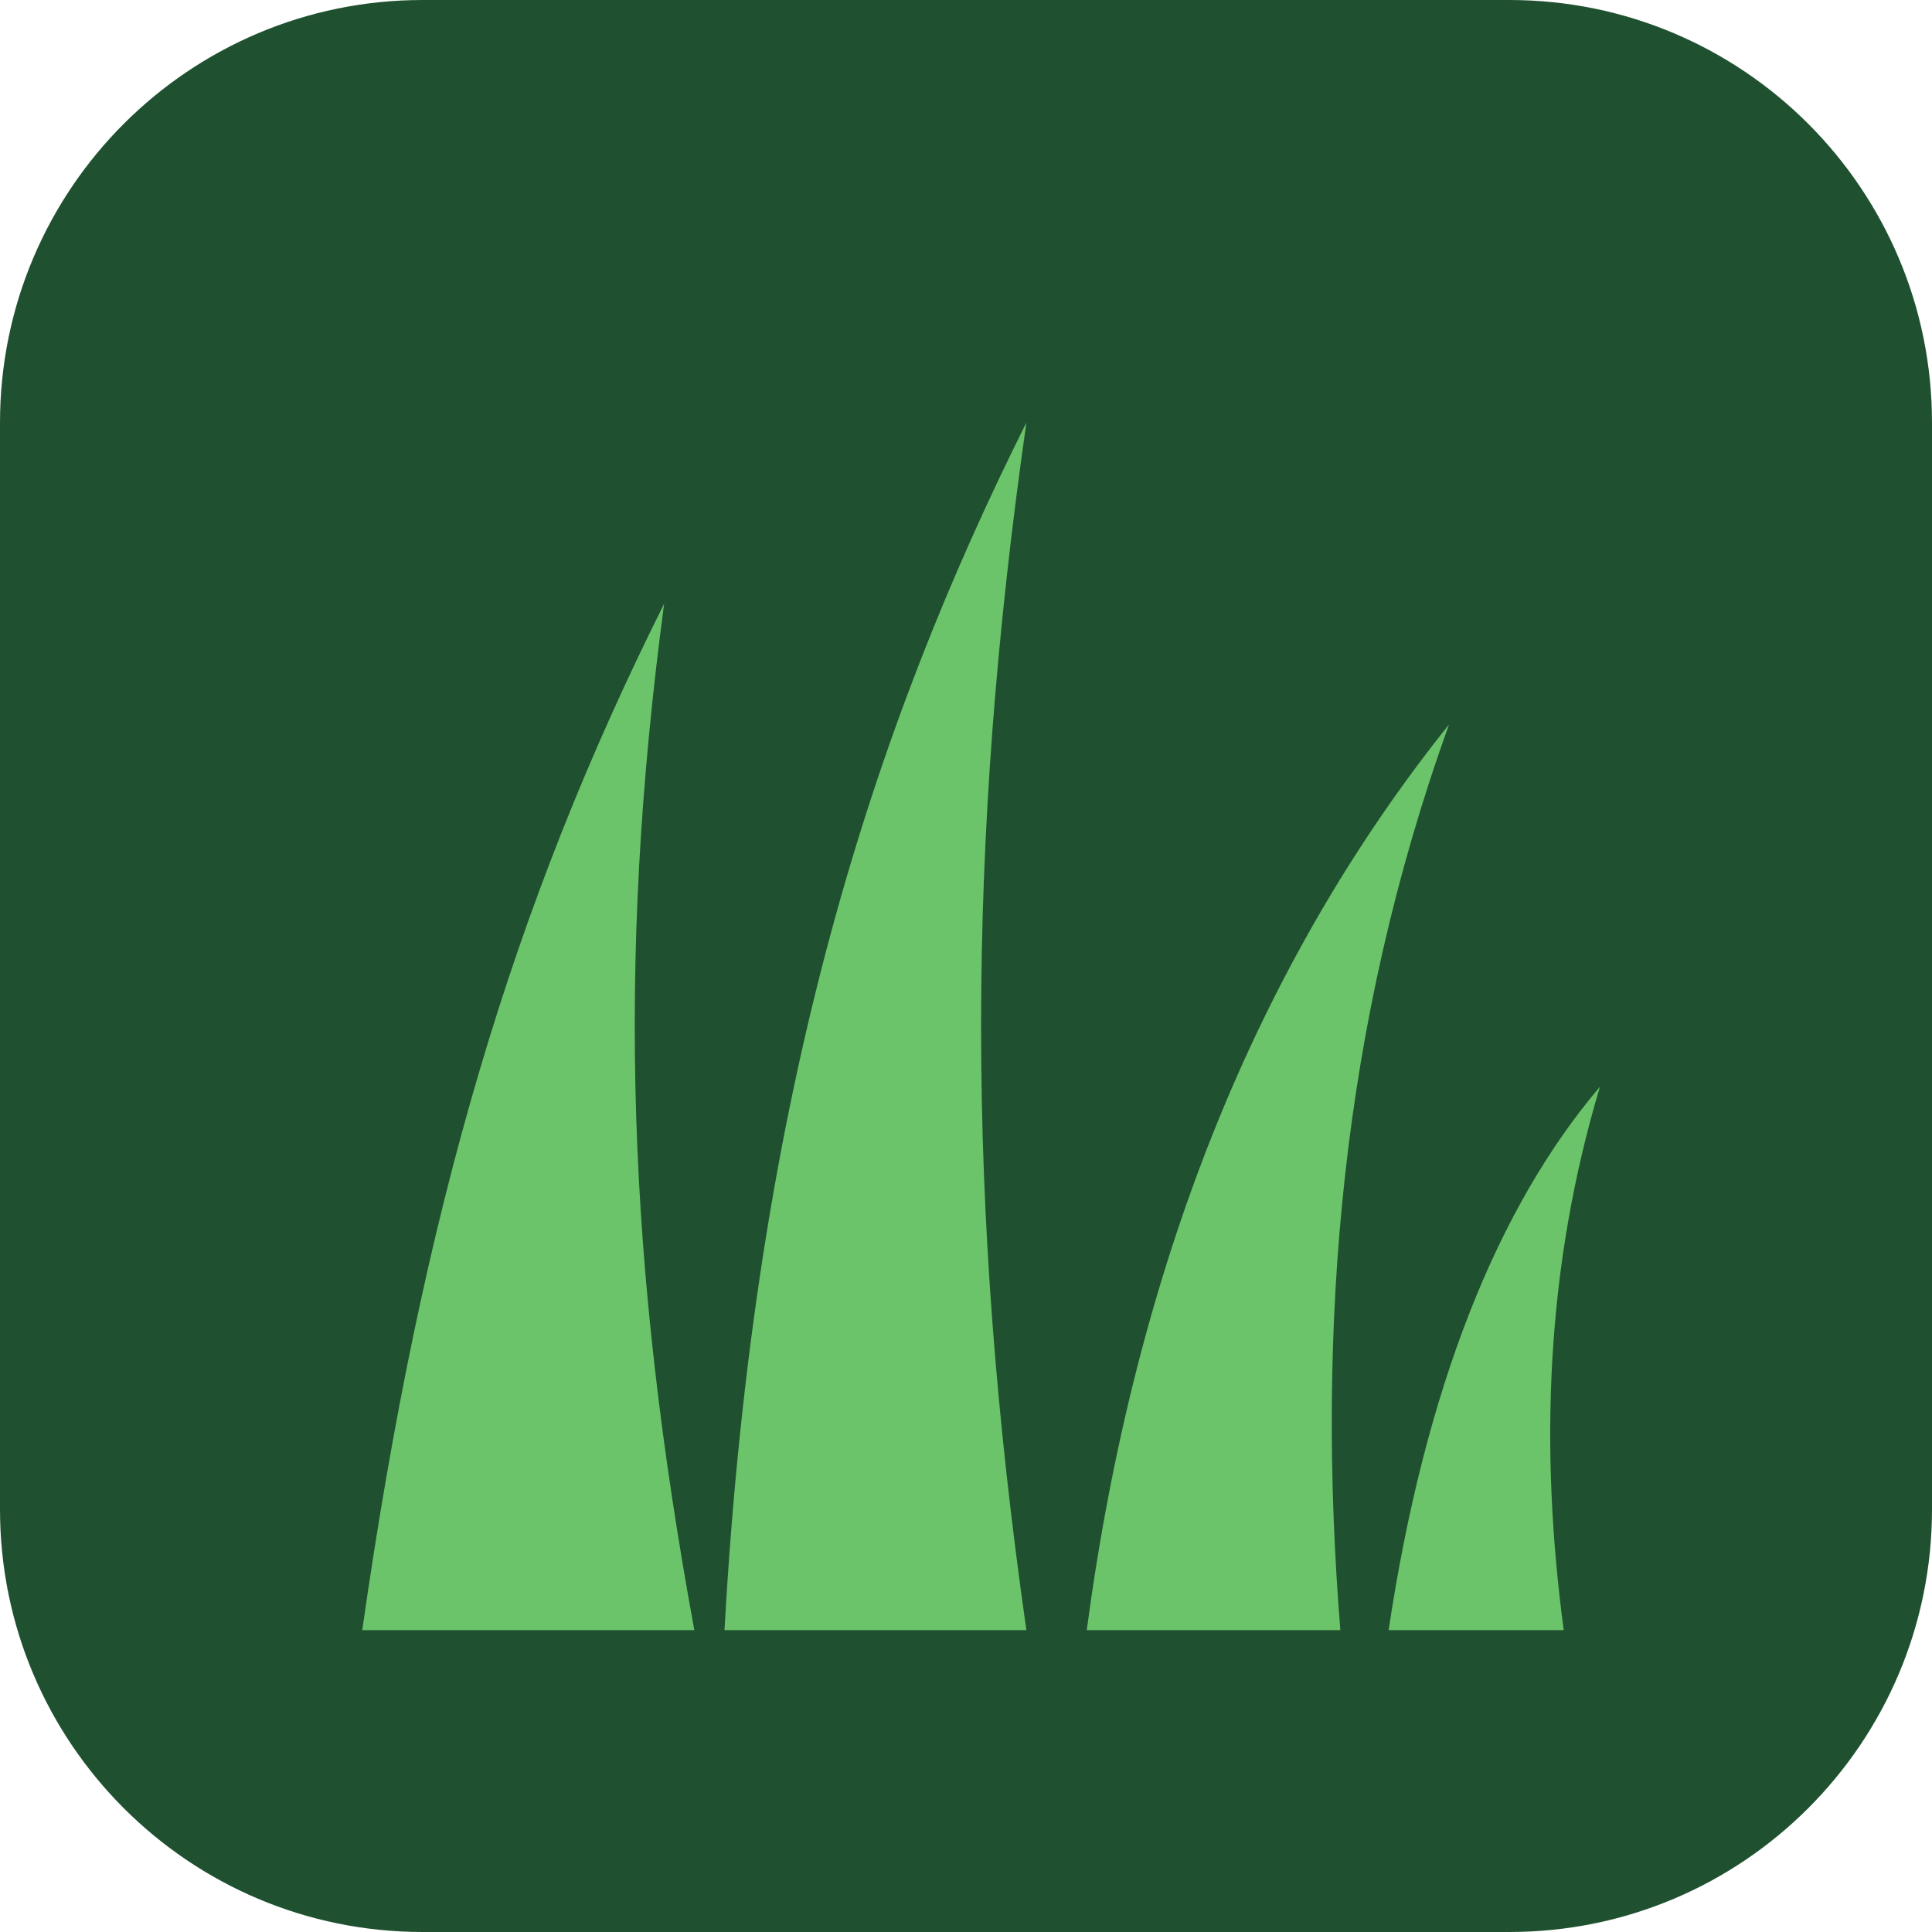
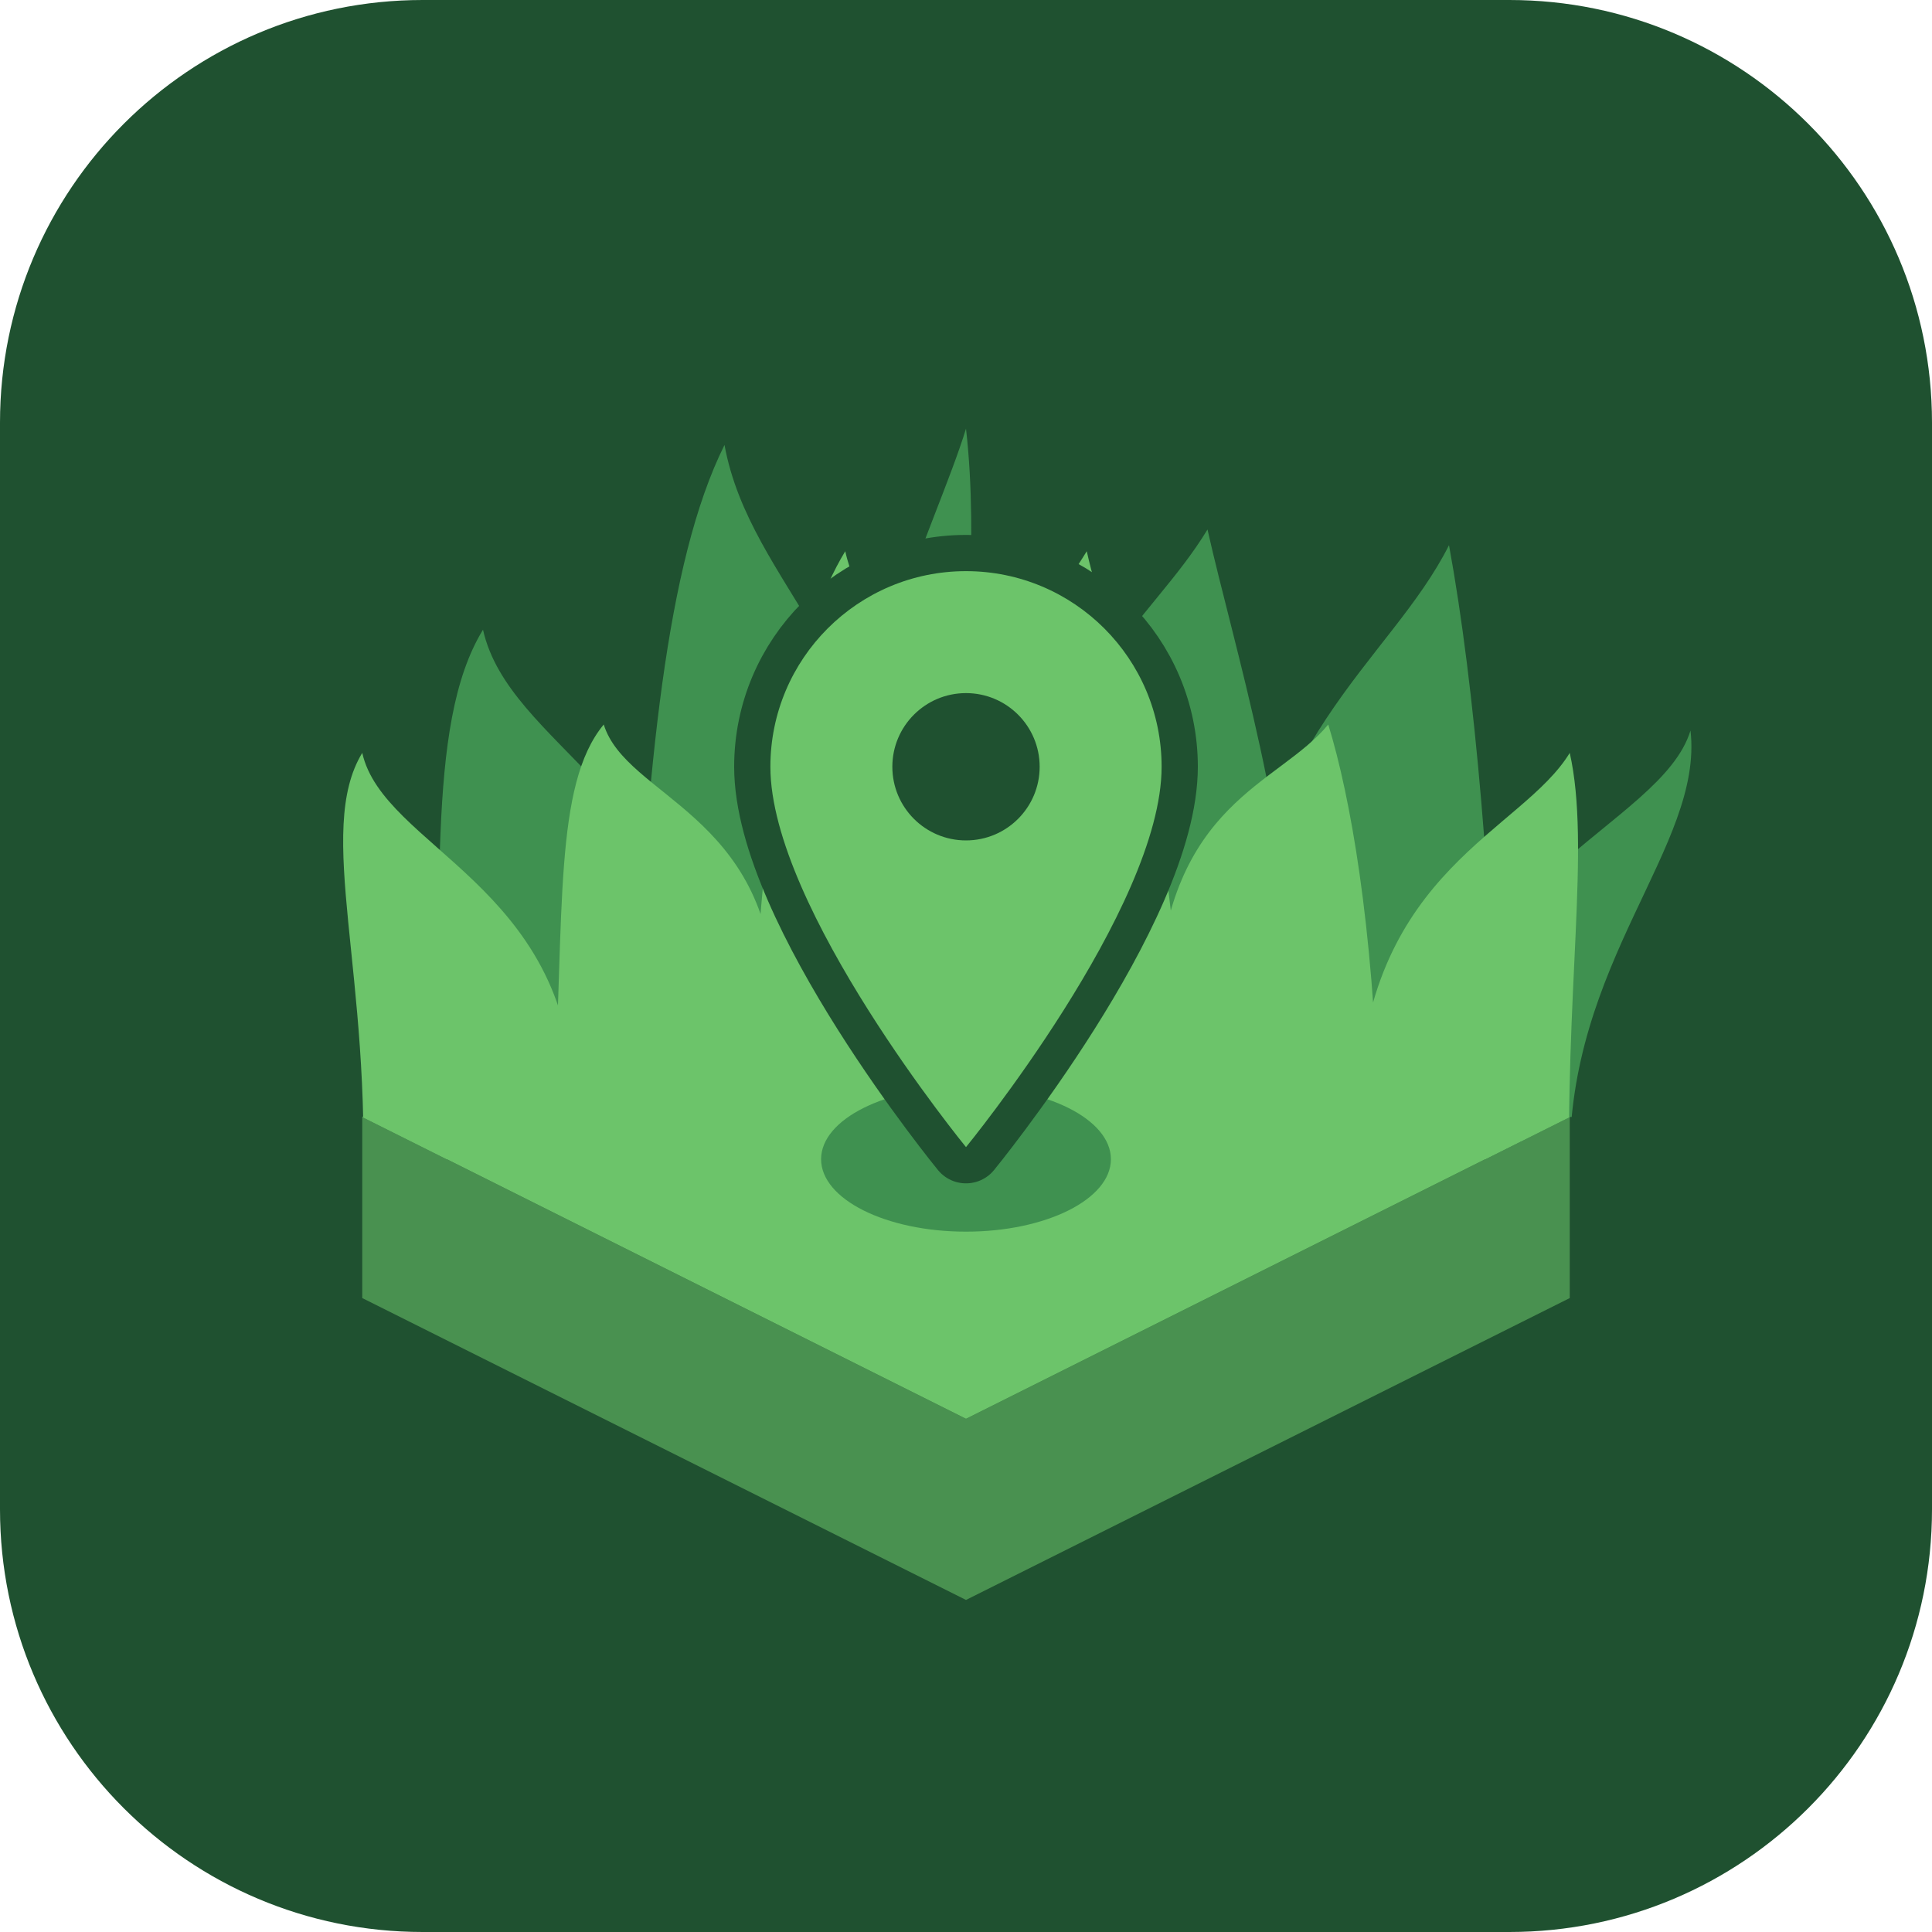
<svg xmlns="http://www.w3.org/2000/svg" viewBox="0 0 32 32">
+   <defs>
+     <clipPath id="g">
+       <path d="M0 0H32V18.5H26L16 23.5L6 18.5H0Z" />
+     </clipPath>
+   </defs>
  <rect width="32" height="32" rx="7" fill="#1f5130" />
-   <g fill="#6cc46a">
-     <path d="M6 27c1-7 2.5-12 5-17-.8 6-.6 11 .5 17z" />
-     <path d="M12 27c.5-9 2.5-15 5-20-1 7-1 13 0 20z" />
-     <path d="M18 27c.8-6 2.8-11 6-15-1.8 5-2.2 10-1.8 15z" />
-     <path d="M23 27c.6-4 1.8-7 3.5-9-.9 3-1 6-.6 9z" />
+   <g clip-path="url(#g)">
+     <path d="M7.17 18.72C7.38 15.04 7.02 12.03 8 10.43C8.43 12.35 11.39 13.19 11.5 16.55ZM10.5 17.05C10.72 12.74 11.03 9.32 12 7.37C12.43 9.71 14.72 10.96 14.83 14.88ZM13.83 15.38C13.94 11.7 15.51 8.7 16 7.1C16.22 9.02 15.95 10.94 16 14.3ZM17.17 14.88C17.38 11.2 19.03 10.37 20 8.77C20.43 10.69 21.39 13.69 21.5 17.05ZM20.5 16.55C20.72 12.24 23.02 10.98 24 9.03C24.43 11.37 24.72 14.8 24.83 18.72ZM23.83 18.22C23.94 14.54 27.51 13.7 28 12.1C28.22 14.02 25.95 15.94 26 19.3Z" fill="#3f9150" />
+     <path d="M6 19.9C6.17 16.16 5.21 13.77 6 12.47C6.35 14.03 9.41 14.67 9.5 18.15ZM9.17 18.32C9.35 15.12 9.17 13 10 12C10.37 13.2 12.74 13.48 12.83 16.48ZM12.5 16.65C12.68 12.91 13.21 10.43 14 9.13C14.35 10.69 15.91 11.42 16 14.9ZM16 14.9C16.18 11.16 17.21 10.43 18 9.13C18.35 10.69 19.41 13.17 19.5 16.65ZM19.17 16.48C19.35 13.28 21.18 13 22 12C22.37 13.2 22.74 15.32 22.83 18.32ZM22.5 18.15C22.68 14.41 25.21 13.77 26 12.47C26.35 14.03 25.91 16.42 26 19.9Z" fill="#6cc46a" />
  </g>
+   <path d="M16 13.5L26 18.5L16 23.5L6 18.5Z" fill="#6cc46a" />
+   <path d="M6 18.5V21.5L16 26.5V23.5Z M26 18.5V21.5L16 26.5V23.5Z" fill="#6cc46a" opacity="0.55" />
+   <ellipse cx="16" cy="19.2" rx="2.4" ry="1.2" fill="#3f9150" />
+   <path d="M16 19C16 19 12.76 15.04 12.76 12.7A3.24 3.24 0 0 1 19.24 12.7C19.24 15.04 16 19 16 19Z" fill="#6cc46a" stroke="#1f5130" stroke-width="1.2" stroke-linejoin="round" paint-order="stroke" />
+   <circle cx="16" cy="12.7" r="1.22" fill="#1f5130" />
</svg>
